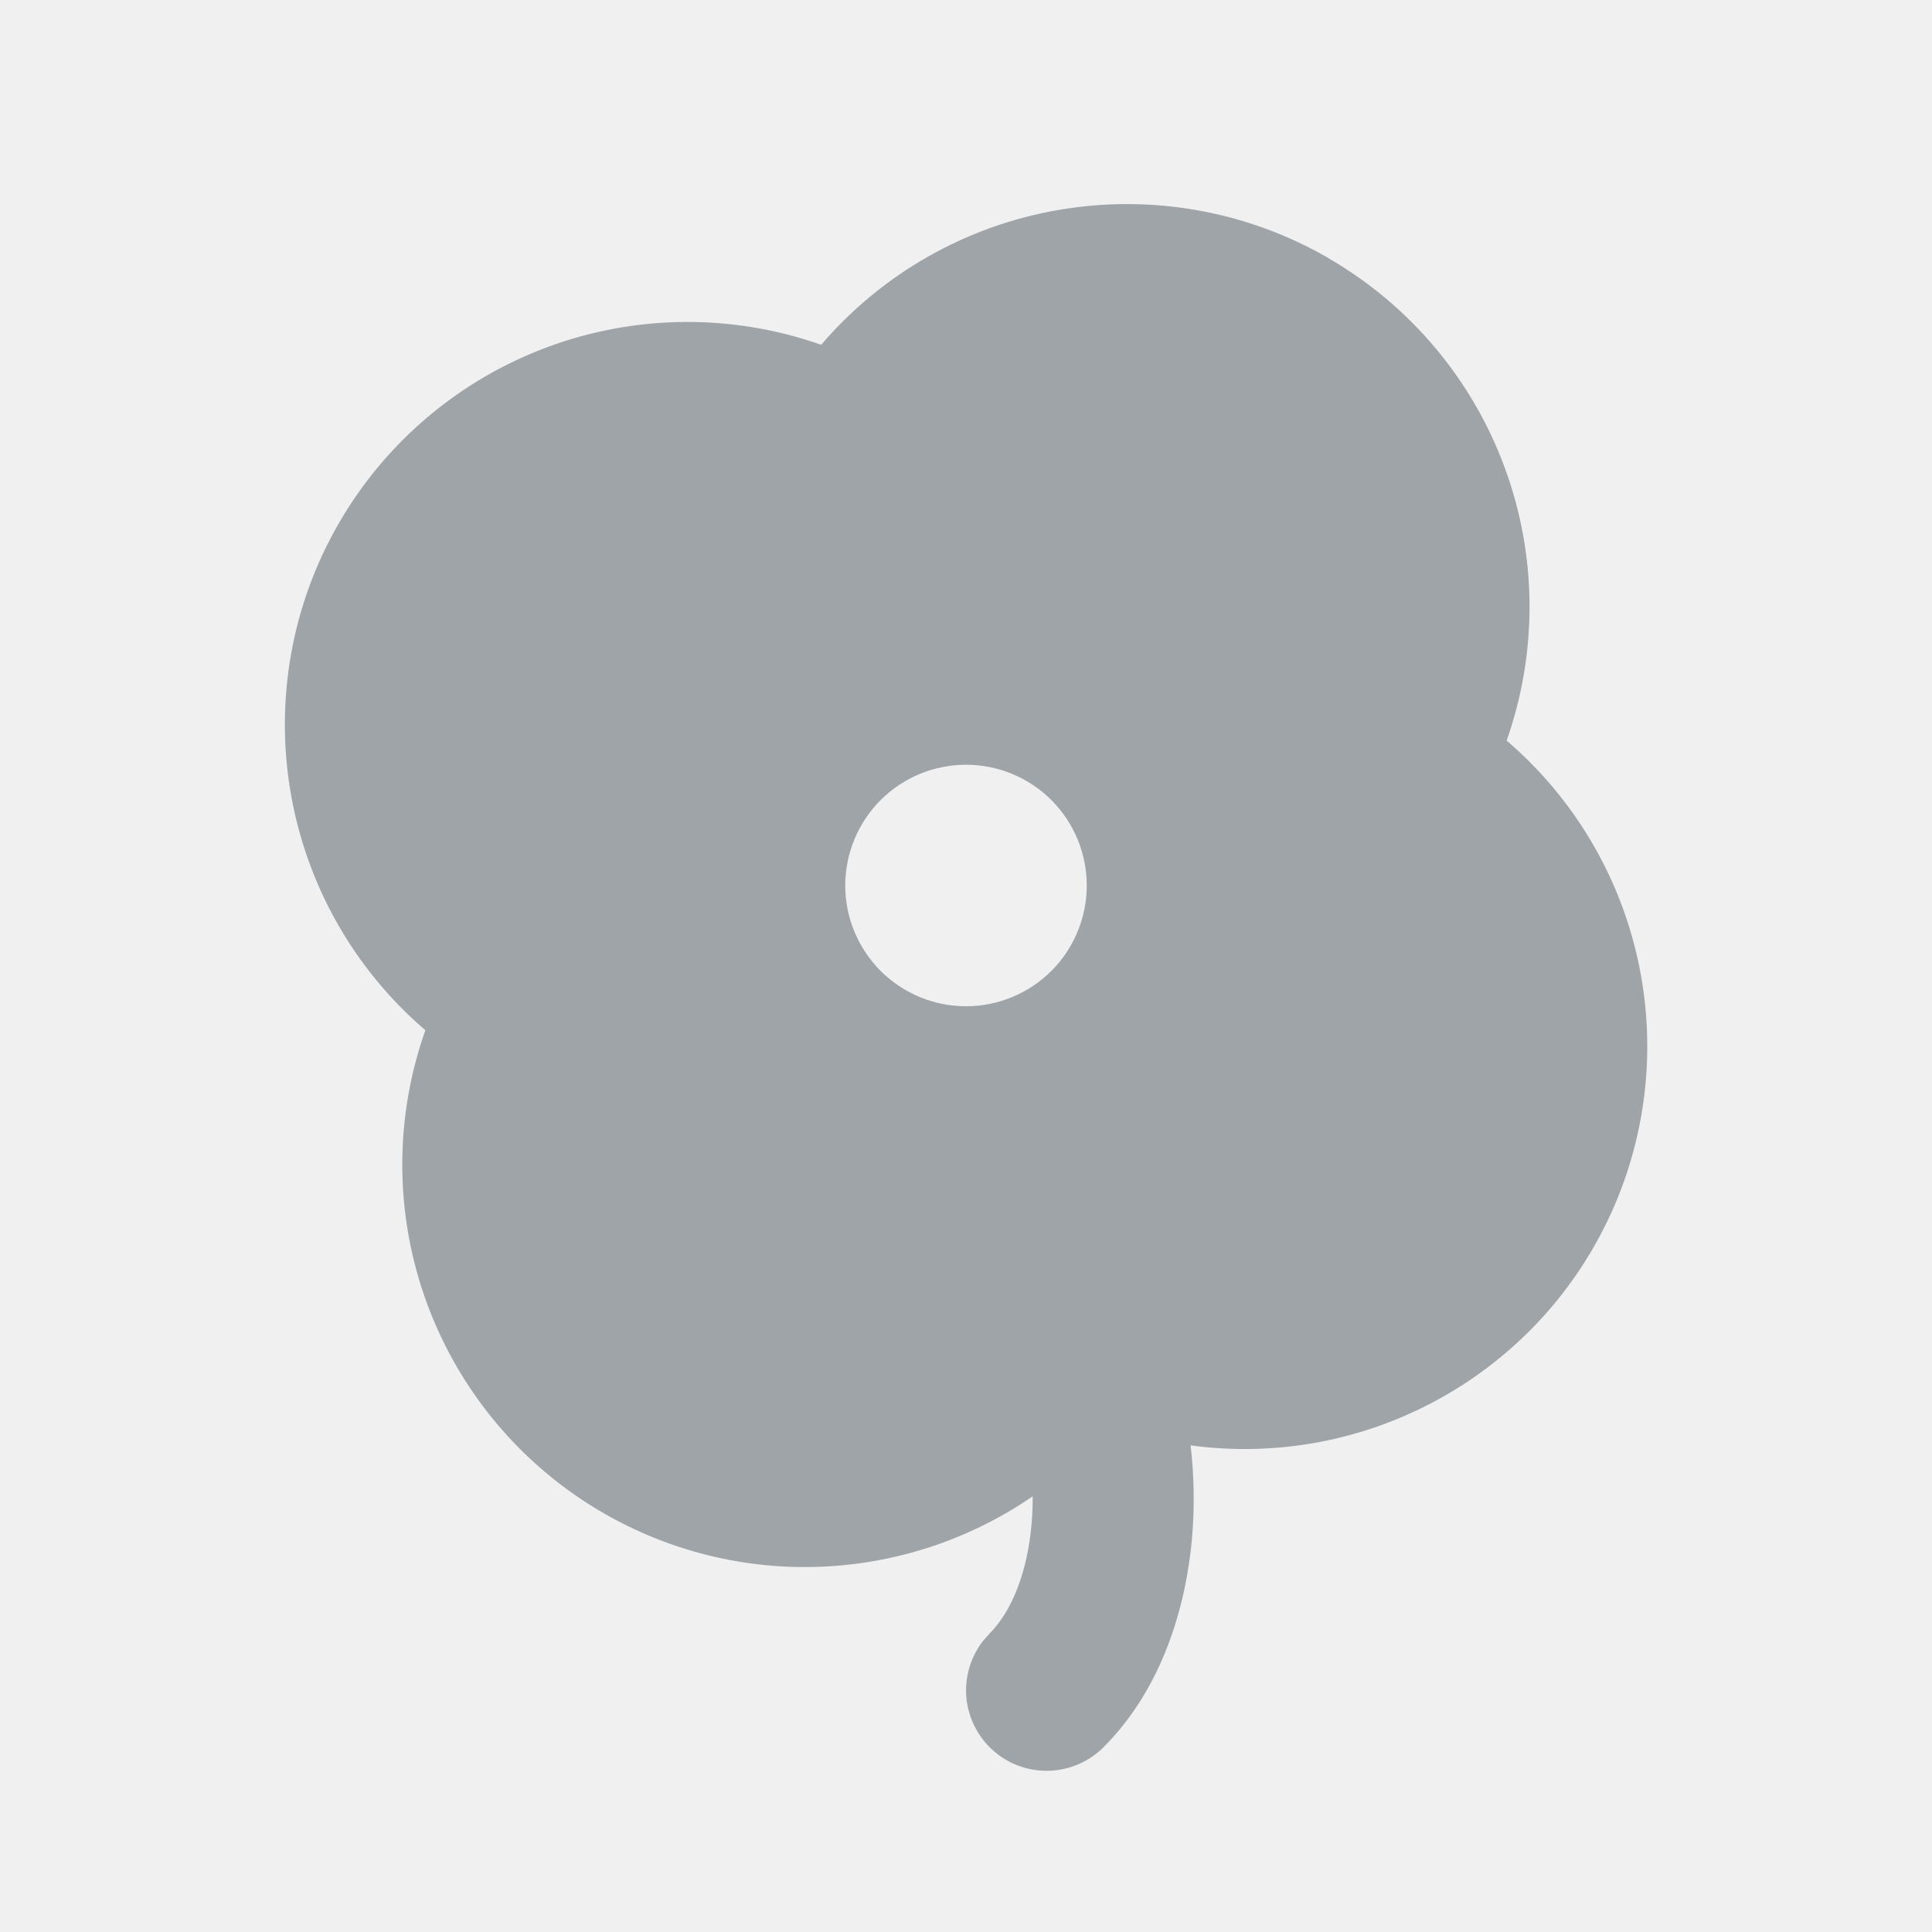
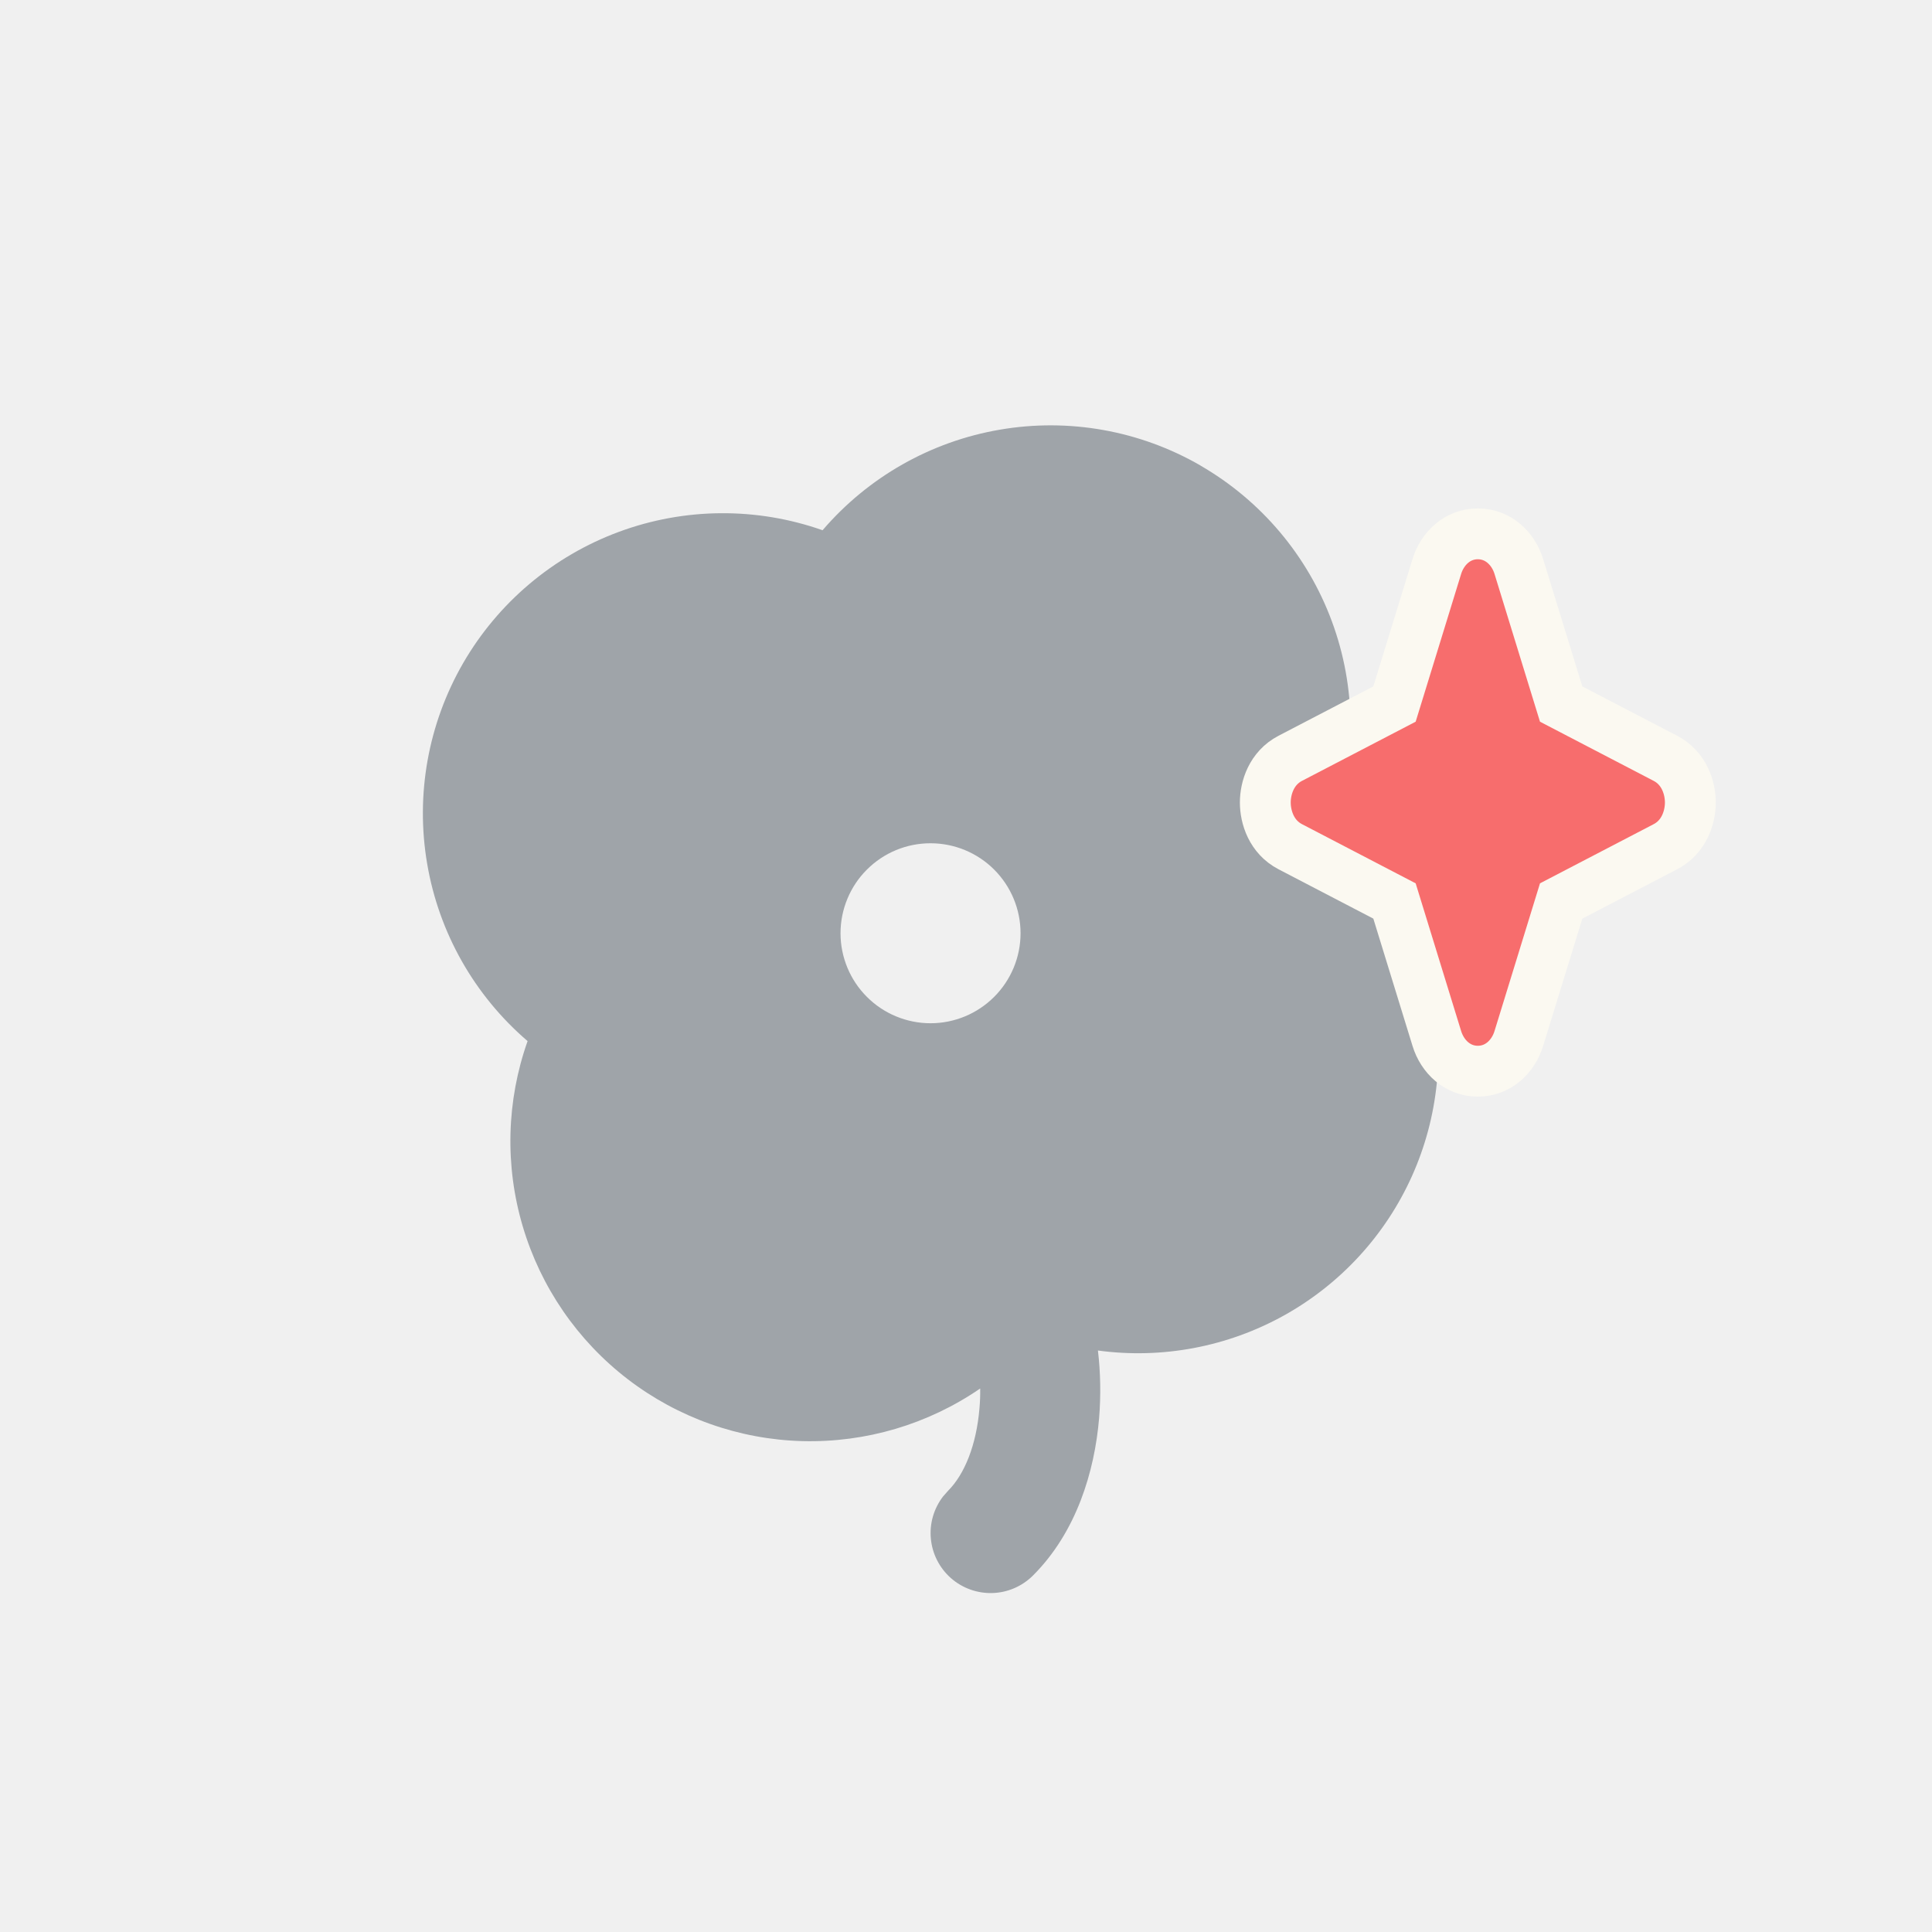
- <svg xmlns="http://www.w3.org/2000/svg" width="24" height="24" viewBox="0 0 24 24" fill="none">
-   <g clip-path="url(#clip0_1502_13239)">
-     <path fill-rule="evenodd" clip-rule="evenodd" d="M16.5 3.206C17.511 3.79 18.285 4.708 18.69 5.803C19.095 6.898 19.104 8.099 18.716 9.2C19.536 9.902 20.106 10.851 20.342 11.905C20.578 12.958 20.467 14.06 20.025 15.045C19.584 16.03 18.835 16.846 17.891 17.37C16.948 17.895 15.86 18.1 14.79 17.955C14.834 18.325 14.84 18.709 14.81 19.082C14.735 19.967 14.434 20.979 13.707 21.706C13.527 21.885 13.286 21.989 13.031 21.997C12.778 22.005 12.53 21.916 12.34 21.748C12.149 21.58 12.03 21.345 12.005 21.093C11.981 20.84 12.055 20.587 12.21 20.386L12.293 20.292C12.566 20.019 12.765 19.532 12.816 18.916C12.826 18.804 12.829 18.694 12.828 18.588C11.958 19.186 10.921 19.492 9.865 19.465C8.81 19.437 7.791 19.076 6.953 18.433C6.116 17.79 5.503 16.899 5.203 15.886C4.903 14.874 4.932 13.793 5.284 12.798C4.398 12.038 3.806 10.993 3.61 9.843C3.414 8.693 3.625 7.51 4.209 6.5C4.792 5.49 5.711 4.715 6.805 4.31C7.899 3.905 9.1 3.896 10.201 4.283C10.96 3.396 12.006 2.803 13.156 2.607C14.307 2.41 15.49 2.621 16.501 3.205L16.5 3.206ZM12 9.5C11.803 9.5 11.608 9.539 11.426 9.614C11.244 9.69 11.079 9.8 10.939 9.939C10.8 10.079 10.69 10.244 10.614 10.426C10.539 10.608 10.5 10.803 10.5 11C10.5 11.197 10.539 11.392 10.614 11.574C10.69 11.756 10.8 11.921 10.939 12.061C11.079 12.2 11.244 12.31 11.426 12.386C11.608 12.461 11.803 12.5 12 12.5C12.398 12.5 12.779 12.342 13.061 12.061C13.342 11.779 13.5 11.398 13.5 11C13.5 10.602 13.342 10.221 13.061 9.939C12.779 9.658 12.398 9.5 12 9.5Z" fill="#9FA4A9" />
+ <svg xmlns="http://www.w3.org/2000/svg" width="38" height="38" viewBox="0 0 38 38" fill="none">
+   <g clip-path="url(#clip0_5187_38372)">
+     <path fill-rule="evenodd" clip-rule="evenodd" d="M23.613 9.158C24.805 9.847 25.72 10.931 26.197 12.223C26.675 13.515 26.685 14.933 26.228 16.232C27.195 17.061 27.868 18.18 28.147 19.423C28.425 20.667 28.294 21.966 27.773 23.129C27.252 24.291 26.368 25.254 25.255 25.873C24.141 26.492 22.857 26.734 21.595 26.563C21.647 27 21.654 27.453 21.618 27.893C21.53 28.937 21.175 30.132 20.317 30.989C20.104 31.201 19.819 31.324 19.52 31.333C19.22 31.342 18.928 31.237 18.703 31.039C18.478 30.84 18.337 30.564 18.309 30.265C18.28 29.967 18.367 29.669 18.55 29.432L18.648 29.321C18.97 28.999 19.205 28.424 19.265 27.697C19.277 27.565 19.281 27.435 19.279 27.31C18.253 28.015 17.029 28.377 15.783 28.345C14.538 28.312 13.335 27.885 12.347 27.127C11.359 26.368 10.636 25.317 10.282 24.122C9.928 22.928 9.961 21.652 10.377 20.477C9.332 19.581 8.633 18.348 8.402 16.99C8.17 15.633 8.42 14.238 9.108 13.045C9.797 11.853 10.88 10.939 12.172 10.461C13.463 9.983 14.881 9.972 16.179 10.429C17.076 9.383 18.309 8.683 19.667 8.451C21.025 8.218 22.421 8.468 23.614 9.157L23.613 9.158ZM18.302 16.586C18.07 16.586 17.84 16.631 17.625 16.72C17.41 16.809 17.215 16.94 17.051 17.104C16.886 17.268 16.756 17.463 16.667 17.678C16.578 17.893 16.532 18.123 16.532 18.356C16.532 18.588 16.578 18.818 16.667 19.033C16.756 19.248 16.886 19.443 17.051 19.607C17.215 19.772 17.41 19.902 17.625 19.991C17.84 20.08 18.07 20.126 18.302 20.126C18.772 20.126 19.222 19.939 19.554 19.607C19.886 19.275 20.073 18.825 20.073 18.356C20.073 17.886 19.886 17.436 19.554 17.104C19.222 16.772 18.772 16.586 18.302 16.586Z" fill="#9FA4A9" />
+     <path d="M29.873 11.141L29.873 11.141C29.764 10.787 29.467 10.5 29.067 10.5C28.667 10.5 28.37 10.787 28.261 11.141C28.261 11.141 28.261 11.141 28.261 11.141L27.428 13.848L25.378 14.915L25.378 14.915C25.008 15.107 24.887 15.497 24.887 15.784C24.887 16.072 25.008 16.462 25.378 16.654L25.378 16.654L27.428 17.721L28.261 20.427C28.261 20.427 28.261 20.427 28.261 20.427C28.37 20.782 28.667 21.069 29.067 21.069C29.467 21.069 29.764 20.782 29.873 20.427L30.706 17.721L32.756 16.654L32.756 16.654C33.126 16.462 33.247 16.072 33.247 15.784C33.247 15.497 33.126 15.107 32.756 14.915L32.756 14.915L30.706 13.848L29.873 11.141Z" fill="#F76D6D" stroke="#FBF9F1" />
  </g>
  <defs>
-     <clipPath id="clip0_1502_13239">
-       <rect width="24" height="24" fill="white" />
+     <clipPath id="clip0_5187_38372">
+       <rect width="38" height="38" fill="white" />
    </clipPath>
  </defs>
</svg>
